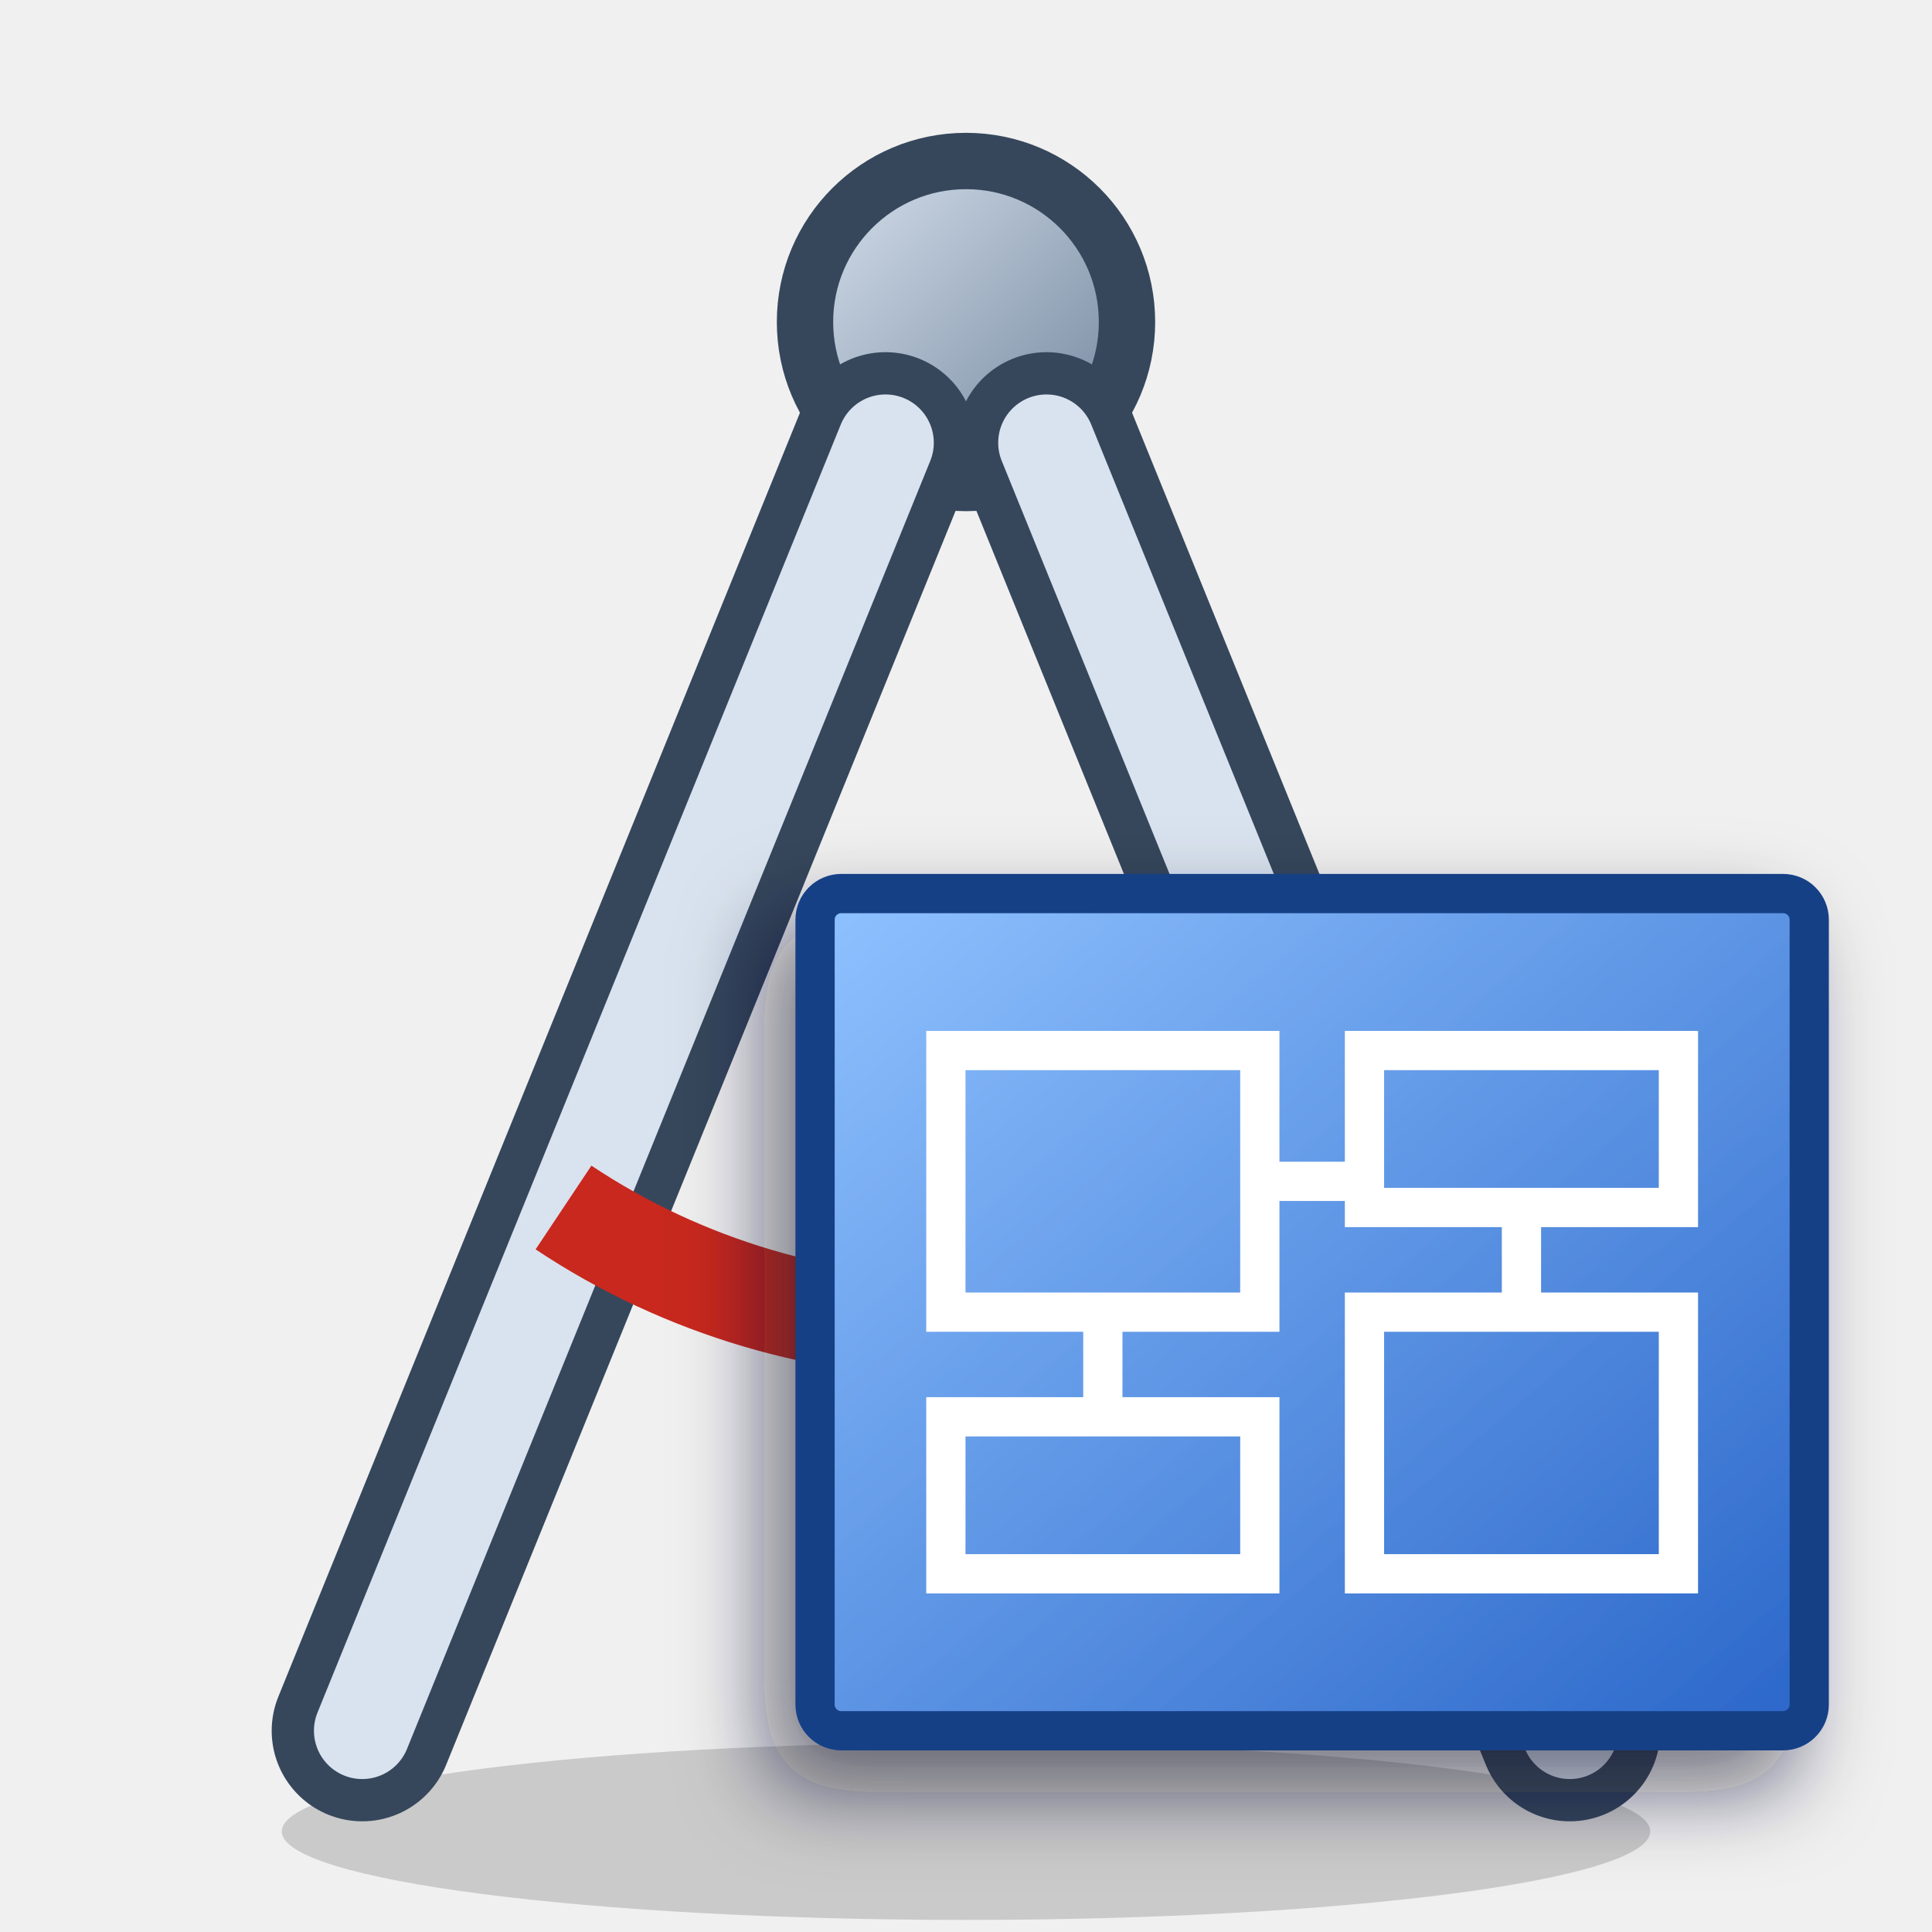
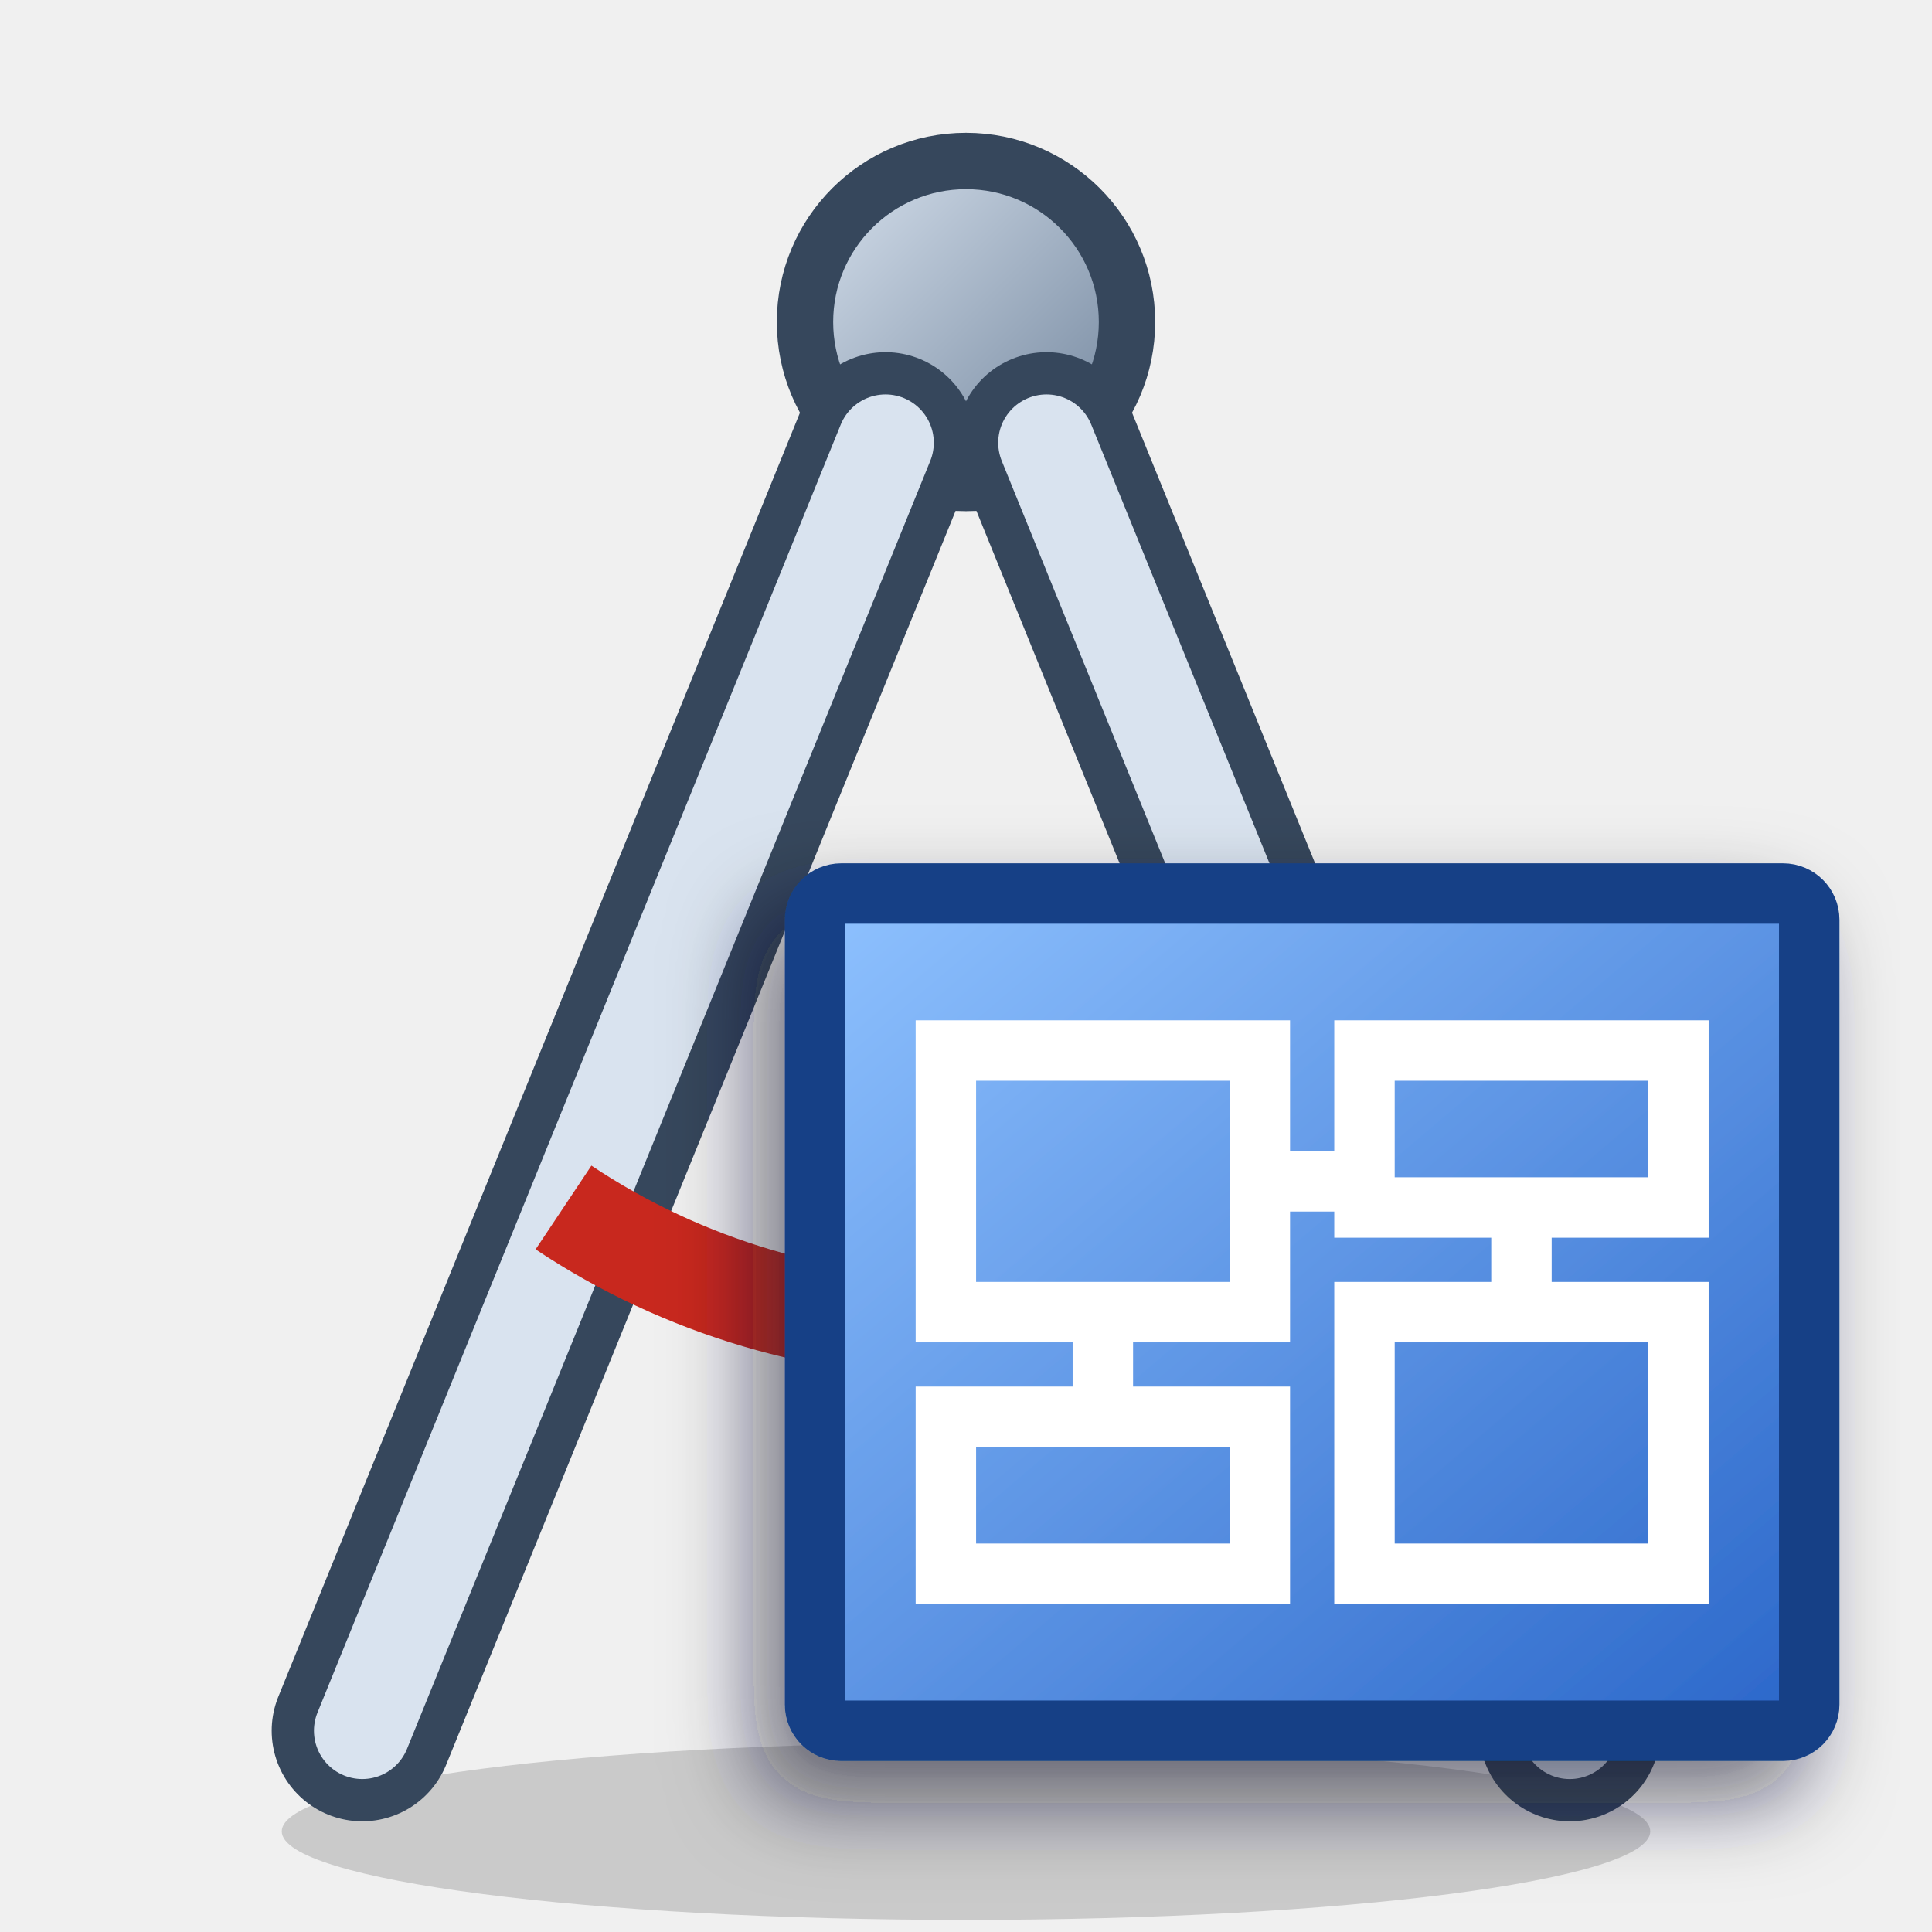
<svg xmlns="http://www.w3.org/2000/svg" viewBox="0 0 48 48" width="48" height="48" class="xp-ic" aria-hidden="true">
  <defs>
    <linearGradient id="i38g1" x1="0" y1="0" x2="1" y2="1">
      <stop offset="0" stop-color="#d9e3ef" />
      <stop offset="1" stop-color="#6d8199" />
    </linearGradient>
    <filter id="i38sh" x="-30%" y="-30%" width="160%" height="160%">
      <feDropShadow dx="-1.2" dy="1.6" stdDeviation="1.6" flood-color="#0b1a33" flood-opacity=".55" />
    </filter>
    <linearGradient id="i38g2" x1="0" y1="0" x2="1" y2="1">
      <stop offset="0" stop-color="#8fc2ff" />
      <stop offset="1" stop-color="#2a66c9" />
    </linearGradient>
  </defs>
  <ellipse cx="24" cy="45.5" rx="17" ry="2.2" fill="#000" opacity=".16" />
  <circle cx="24" cy="8" r="4" fill="url(#i38g1)" stroke="#36475c" stroke-width="1.4" />
  <path d="M22 11L9 43M26 11l13 32" stroke="#36475c" stroke-width="4.5" stroke-linecap="round" />
  <path d="M22 11L9 43M26 11l13 32" stroke="#d9e3ef" stroke-width="2.4" stroke-linecap="round" />
  <path d="M14 30c6 4 14 4 20 0" fill="none" stroke="#c8281e" stroke-width="2.5" />
  <g transform="translate(17 17) scale(.65)" filter="url(#i38sh)">
-     <rect x="5" y="8" width="38" height="32" rx="1" fill="url(#i38g2)" stroke="#163f86" stroke-width="1.5" />
-     <path d="M10 14h12v10H10zM26 14h12v6H26zM26 24h12v10H26zM10 28h12v6H10zM22 19h4M32 20v4M16 24v4" fill="none" stroke="#fff" stroke-width="1.5" />
+     <rect x="5" y="8" width="38" height="32" rx="1" fill="url(#i38g2)" stroke="#163f86" stroke-width="2.31" />
+     <path d="M10 14h12v10H10zM26 14h12v6H26zM26 24h12v10H26zM10 28h12v6H10zM22 19h4M32 20v4M16 24v4" fill="none" stroke="#fff" stroke-width="2.31" />
  </g>
</svg>
